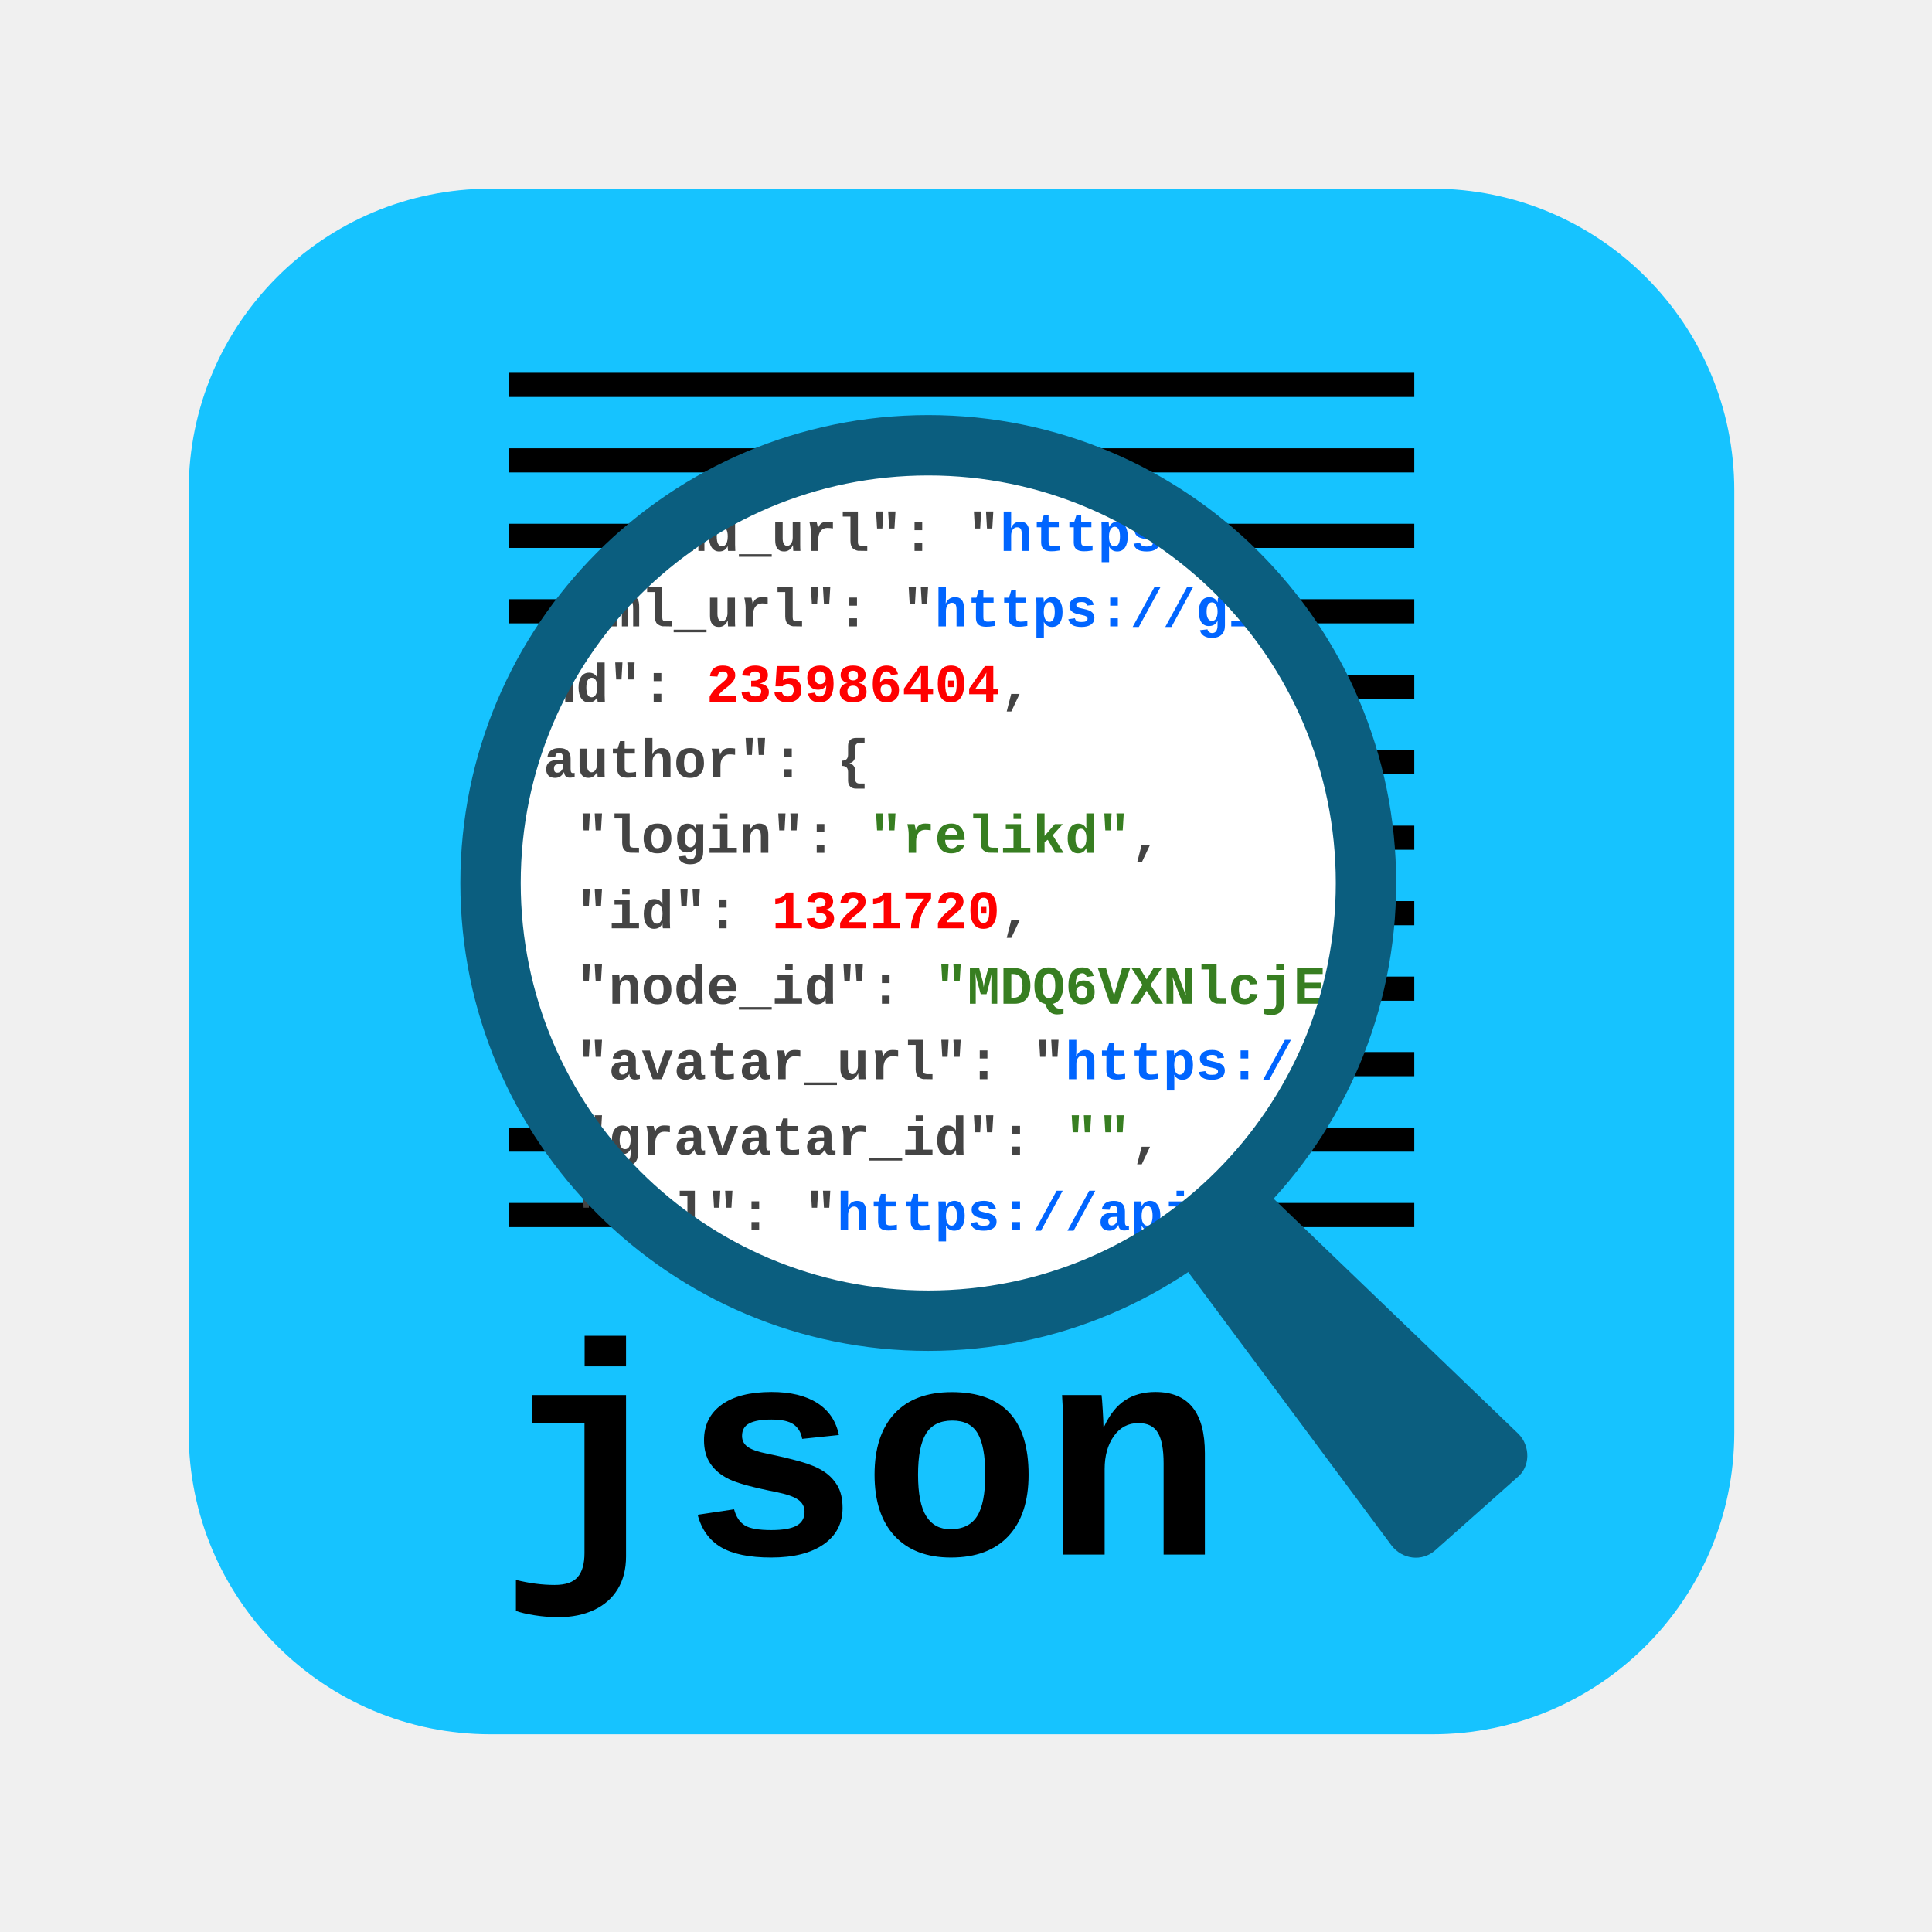
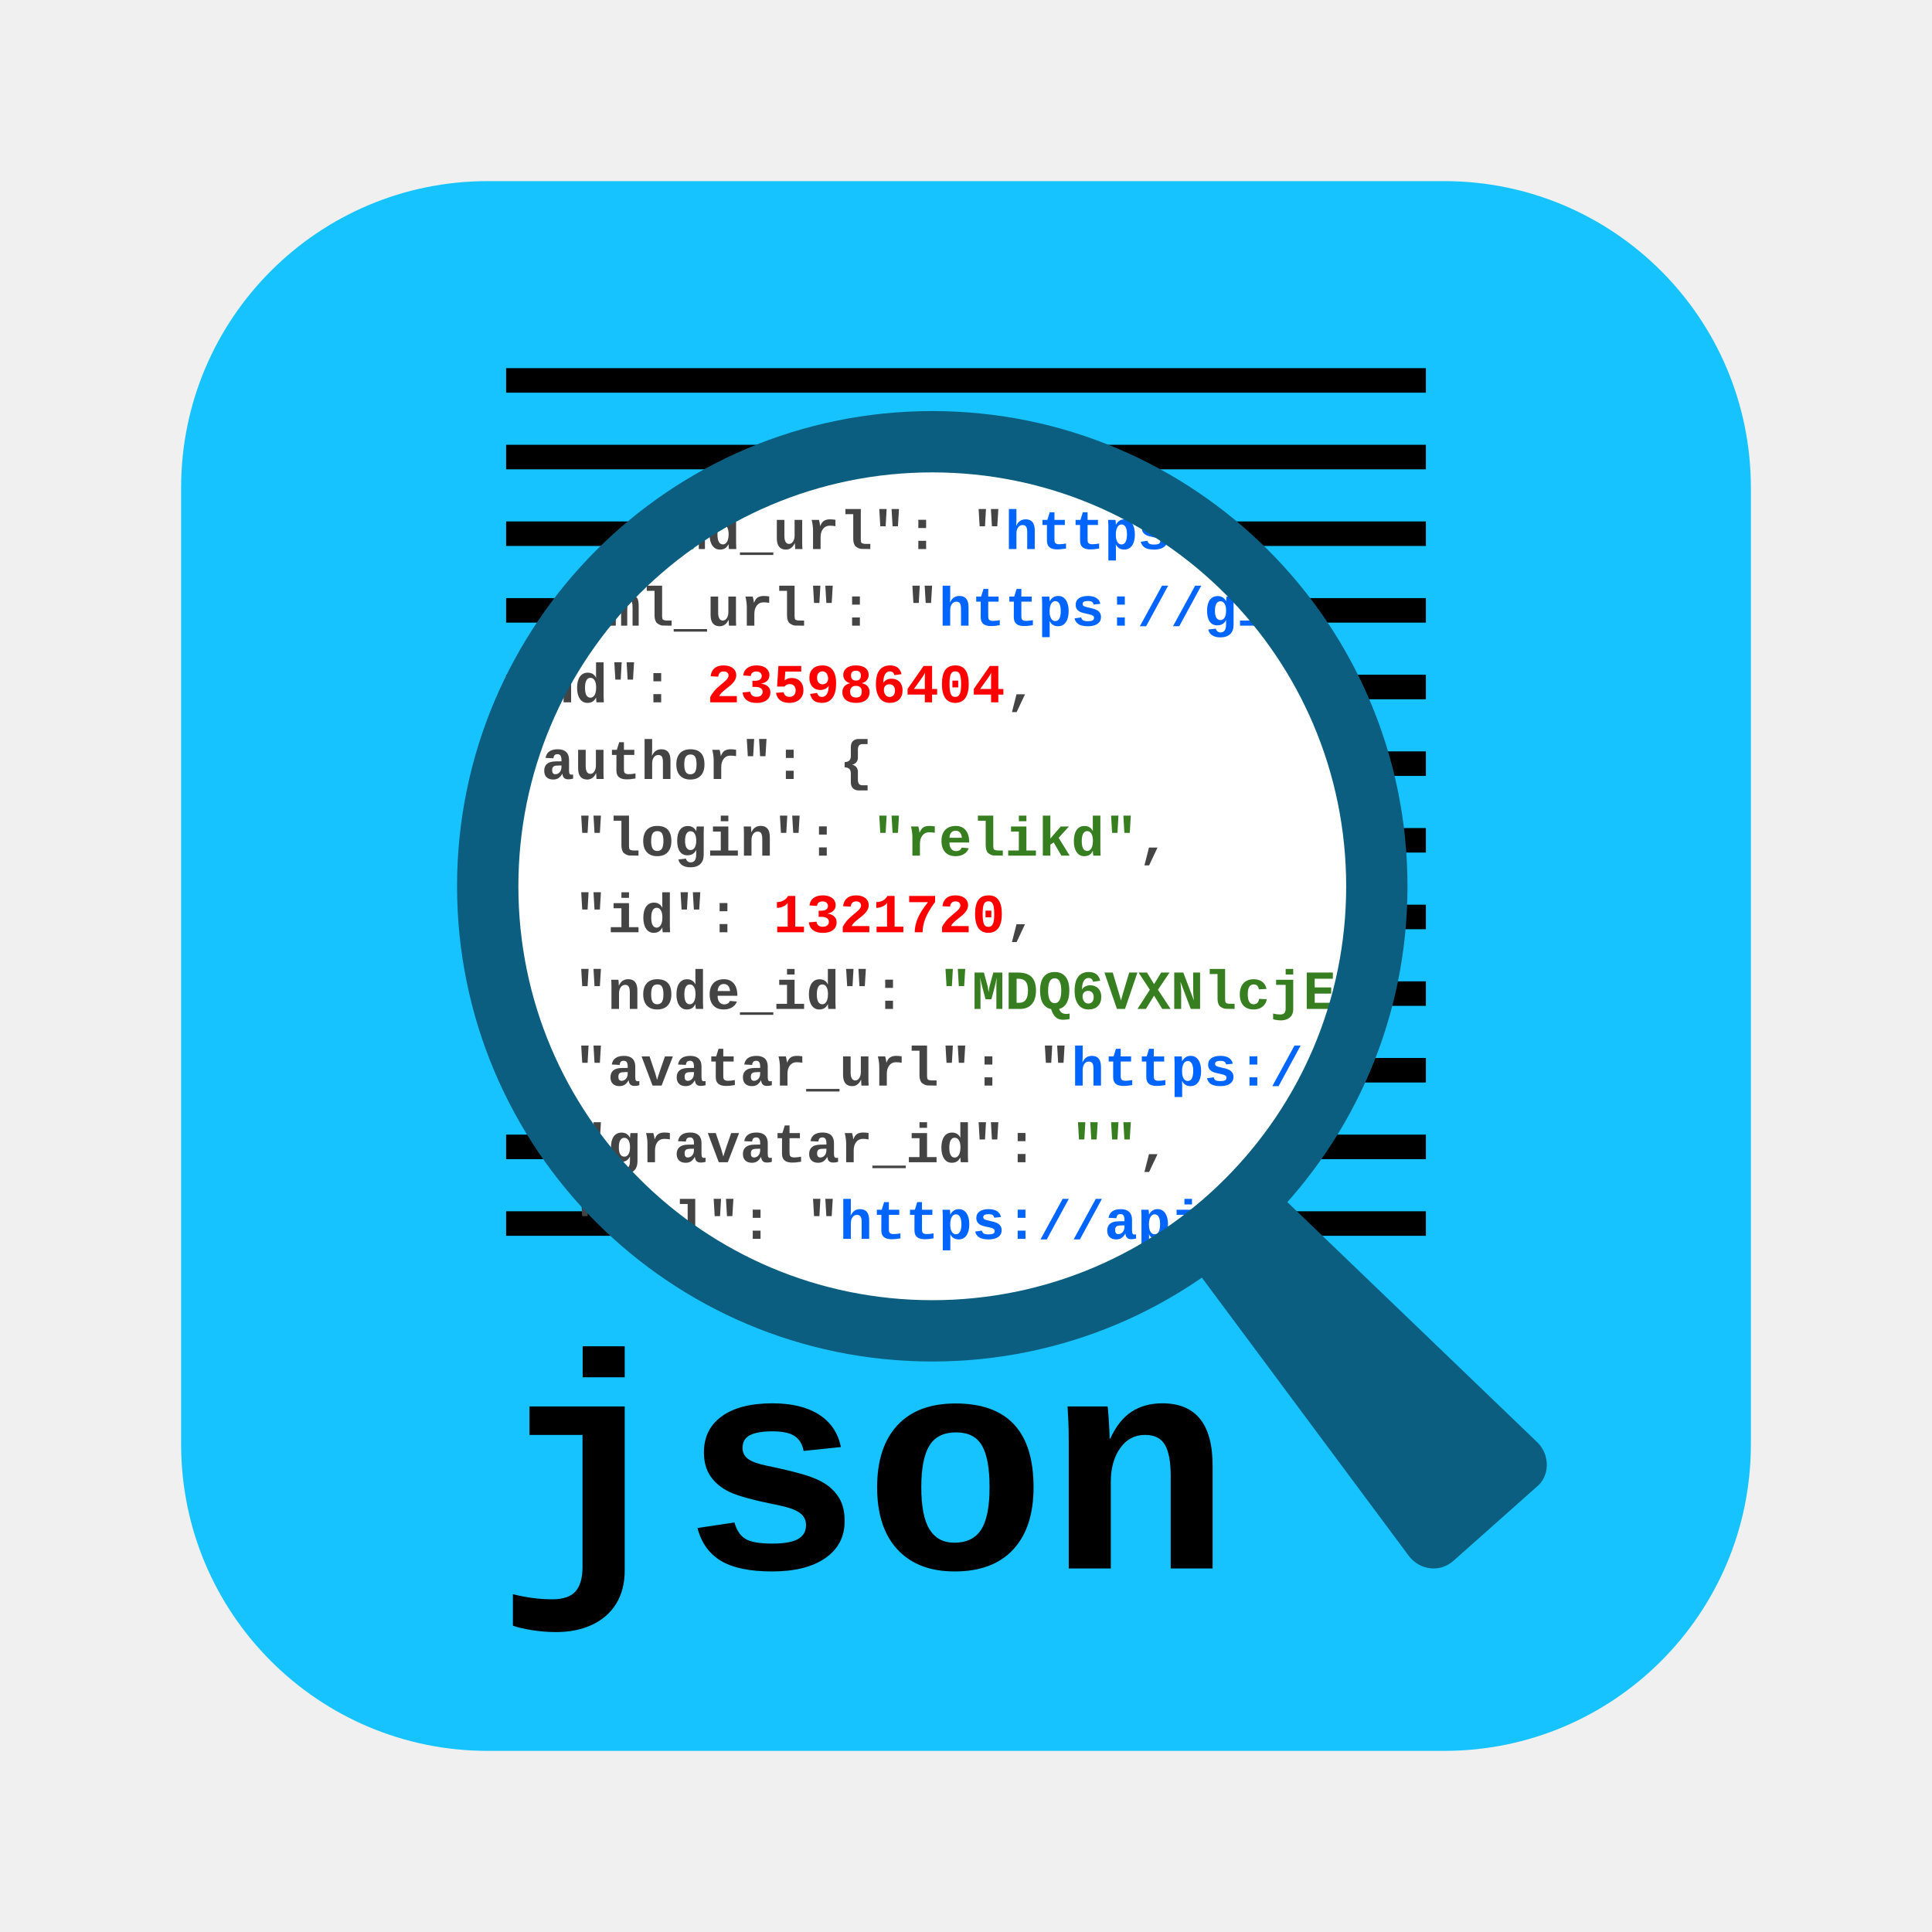
<svg xmlns="http://www.w3.org/2000/svg" viewBox="0 0 1024 1024">
  <def>
    <style>.url{fill:#0065ff} .num{fill:#f00} .str{fill:#377e21}</style>
  </def>
-   <g font-family="Courier New" font-weight="bold" transform="translate(100,100) scale(0.8)">
+   <g font-family="Courier New" font-weight="bold" transform="translate(96,96) scale(0.8125)">
    <rect id="bg" fill="#16c3ff" height="1024" rx="200" width="1024" />
-     <text id="ext" font-size="200" x="205.39" y="904.94">
-       <tspan x="205.39" y="904.94">json</tspan>
+     <text id="ext" font-size="200" x="205" y="905">
+       <tspan x="205" y="905">json</tspan>
    </text>
    <g id="lines">
      <path d="m212 122h600v16h-600z" />
      <path d="m212 172h600v16h-600z" />
      <path d="m212 222h600v16h-600z" />
      <path d="m212 272h600v16h-600z" />
      <path d="m212 322h600v16h-600z" />
      <path d="m212 372h600v16h-600z" />
      <path d="m212 422h600v16h-600z" />
      <path d="m212 472h600v16h-600z" />
      <path d="m212 522h600v16h-600z" />
      <path d="m212 572h600v16h-600z" />
      <path d="m212 622h600v16h-600z" />
      <path d="m212 672h600v16h-600z" />
    </g>
-     <circle id="lens" cx="486.8" cy="462.2" fill="#fff" r="289.4" />
+     <circle id="lens" cx="490" cy="460" fill="#fff" r="290" />
    <text id="json" fill="#444" x="235" y="240" font-size="36" xml:space="preserve">
      <tspan x="235" y="240">    md_url": "<tspan class="url">https</tspan>
      </tspan>
      <tspan x="235" y="290">  ml_url": "<tspan class="url">https://gi</tspan>
      </tspan>
      <tspan x="235" y="340">nd": <tspan class="num">235986404</tspan>,</tspan>
      <tspan x="235" y="390">author": {</tspan>
      <tspan x="235" y="440"> "login": <tspan class="str">"relikd"</tspan>,</tspan>
      <tspan x="235" y="490"> "id": <tspan class="num">1321720</tspan>,</tspan>
      <tspan x="235" y="540"> "node_id": <tspan class="str">"MDQ6VXNlcjE</tspan>
      </tspan>
      <tspan x="235" y="590"> "avatar_url": "<tspan class="url">https://</tspan>
      </tspan>
      <tspan x="235" y="640"> "gravatar_id": <tspan class="str">""</tspan>,</tspan>
      <tspan x="235" y="690"> "url": "<tspan class="url">https://api</tspan>
      </tspan>
    </text>
-     <path id="handle" fill="#0b5e7f" d="m826 902c-9 8-22 6-29-3l-148-199 53-47 179 172c8 8 8 22-1 29z" />
+     <path id="handle" fill="#0b5e7f" d="m830 900c-9 8-22 6-29-3l-148-199 53-47 179 172c8 8 8 22-1 29z" />
    <circle id="loupe" stroke="#0b5e7f" cx="490" cy="460" fill="none" r="290" stroke-width="40" />
  </g>
</svg>
